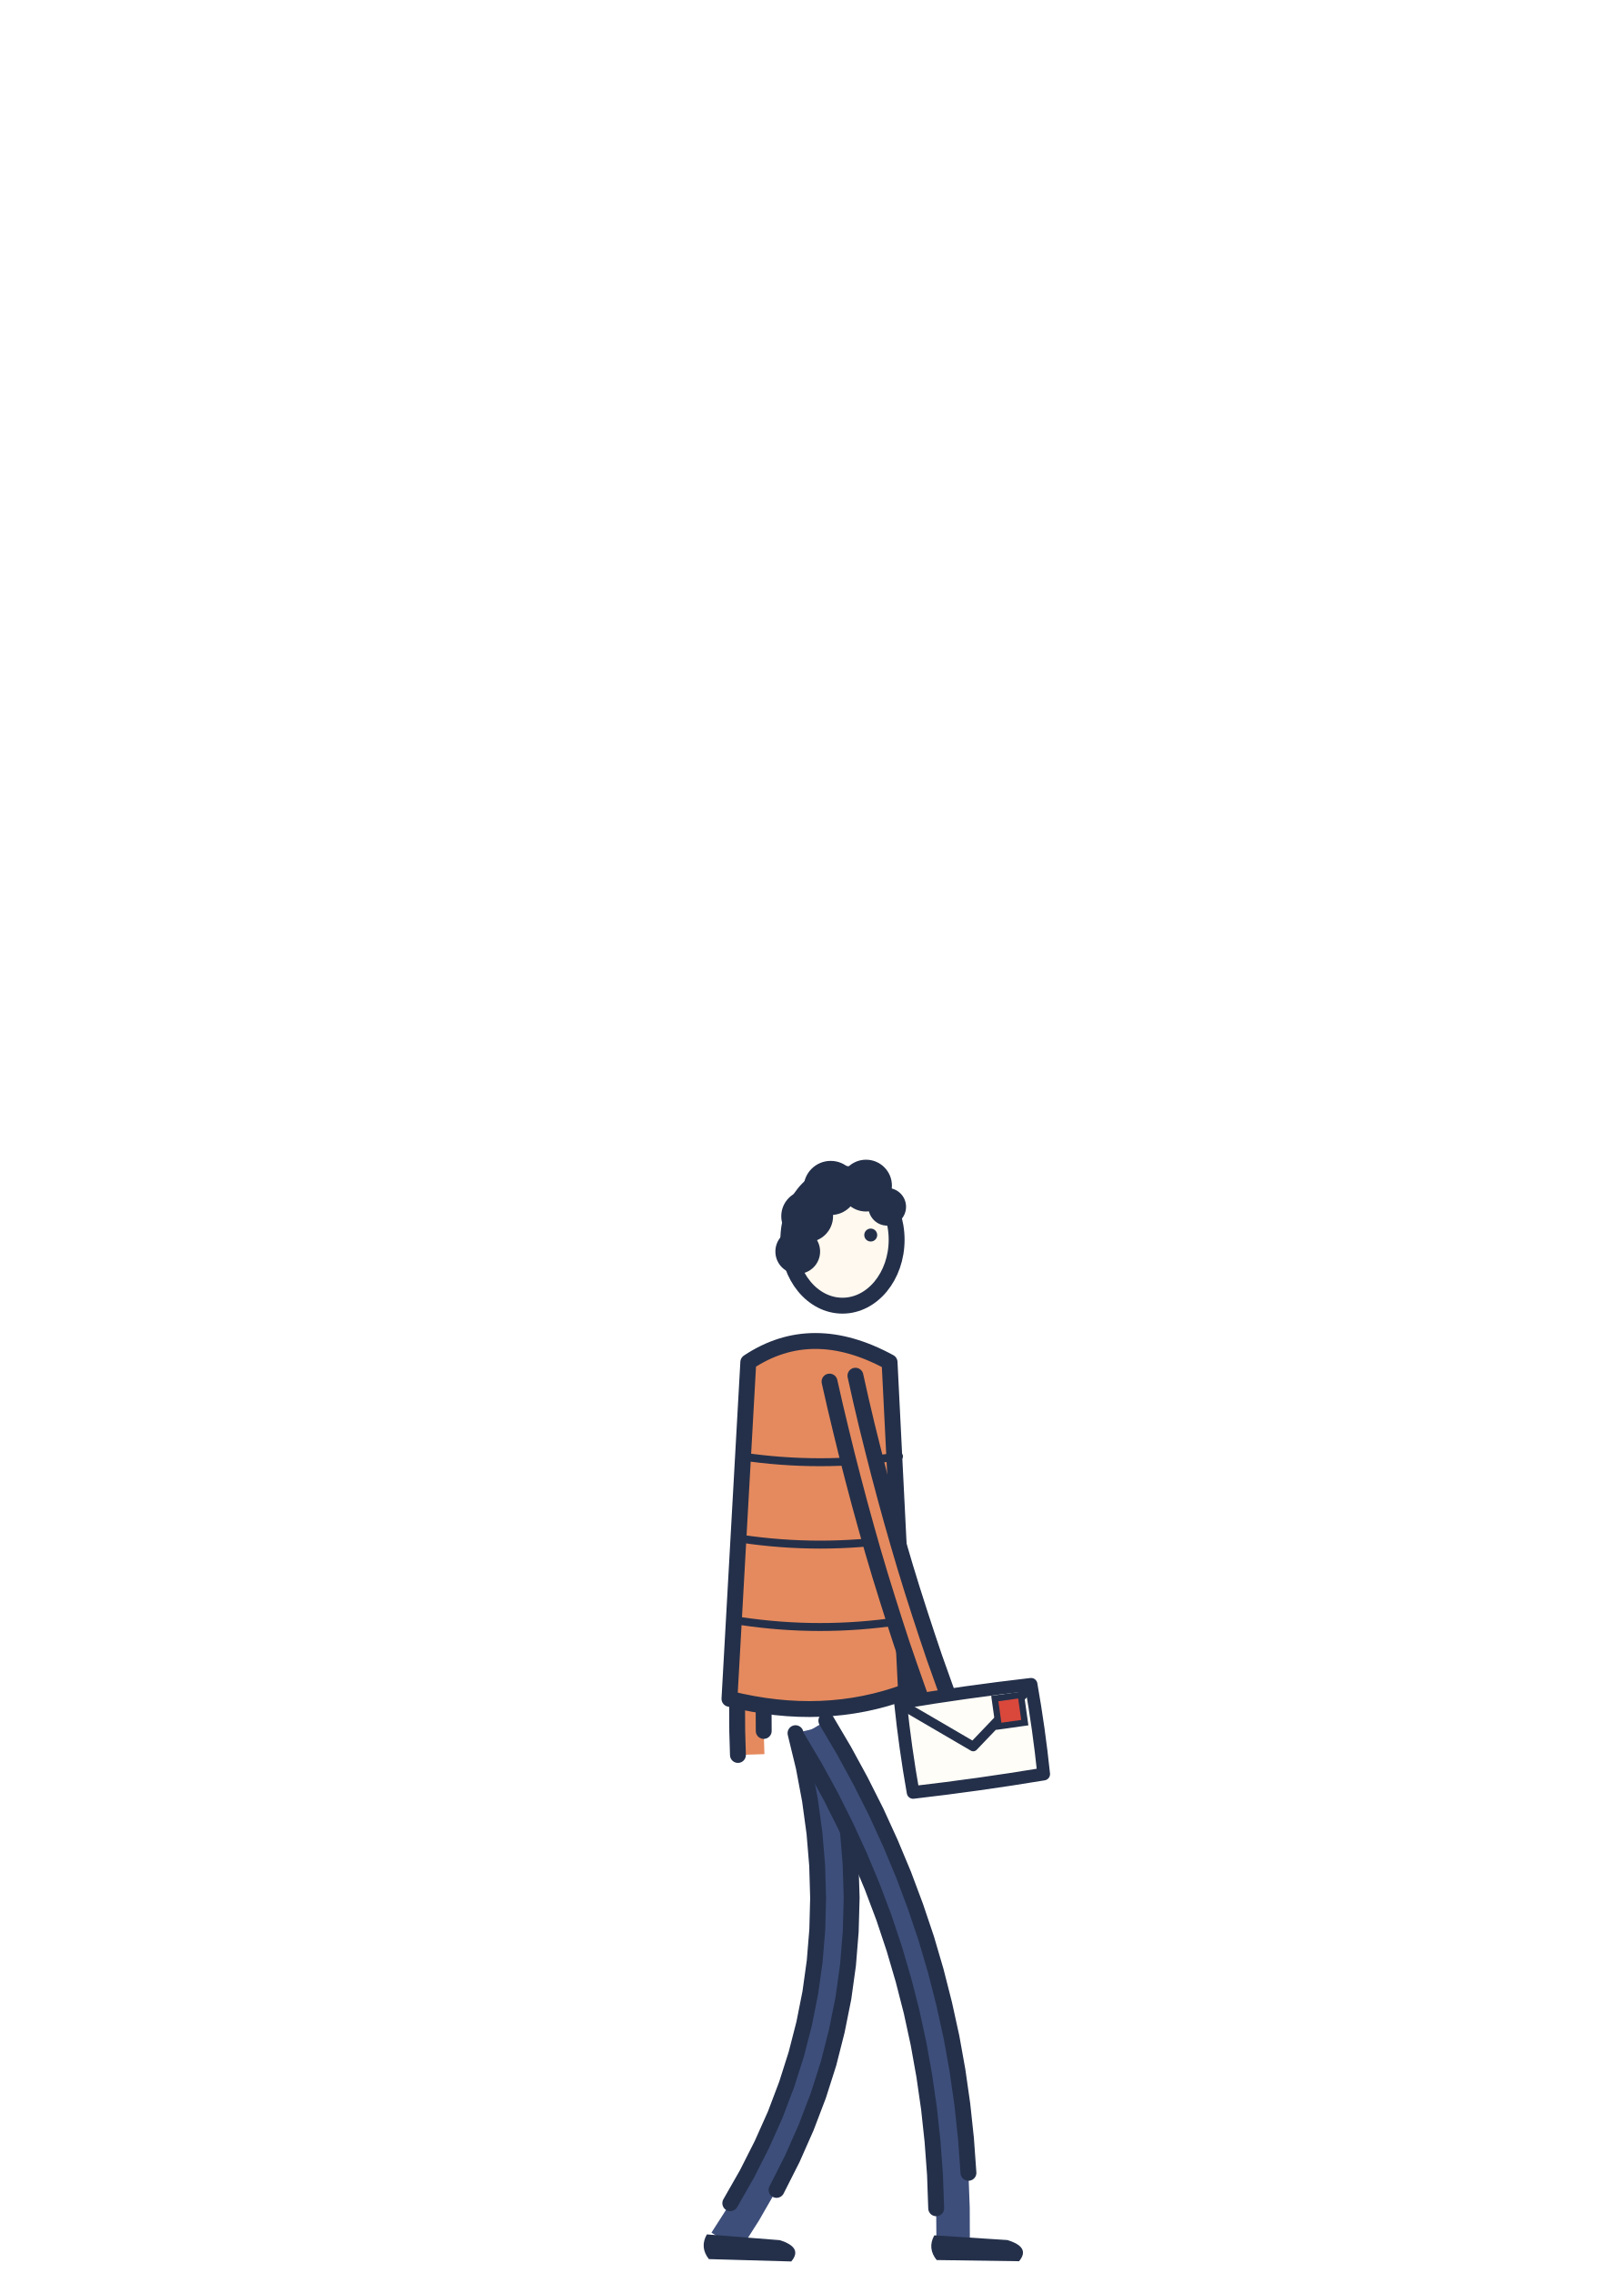
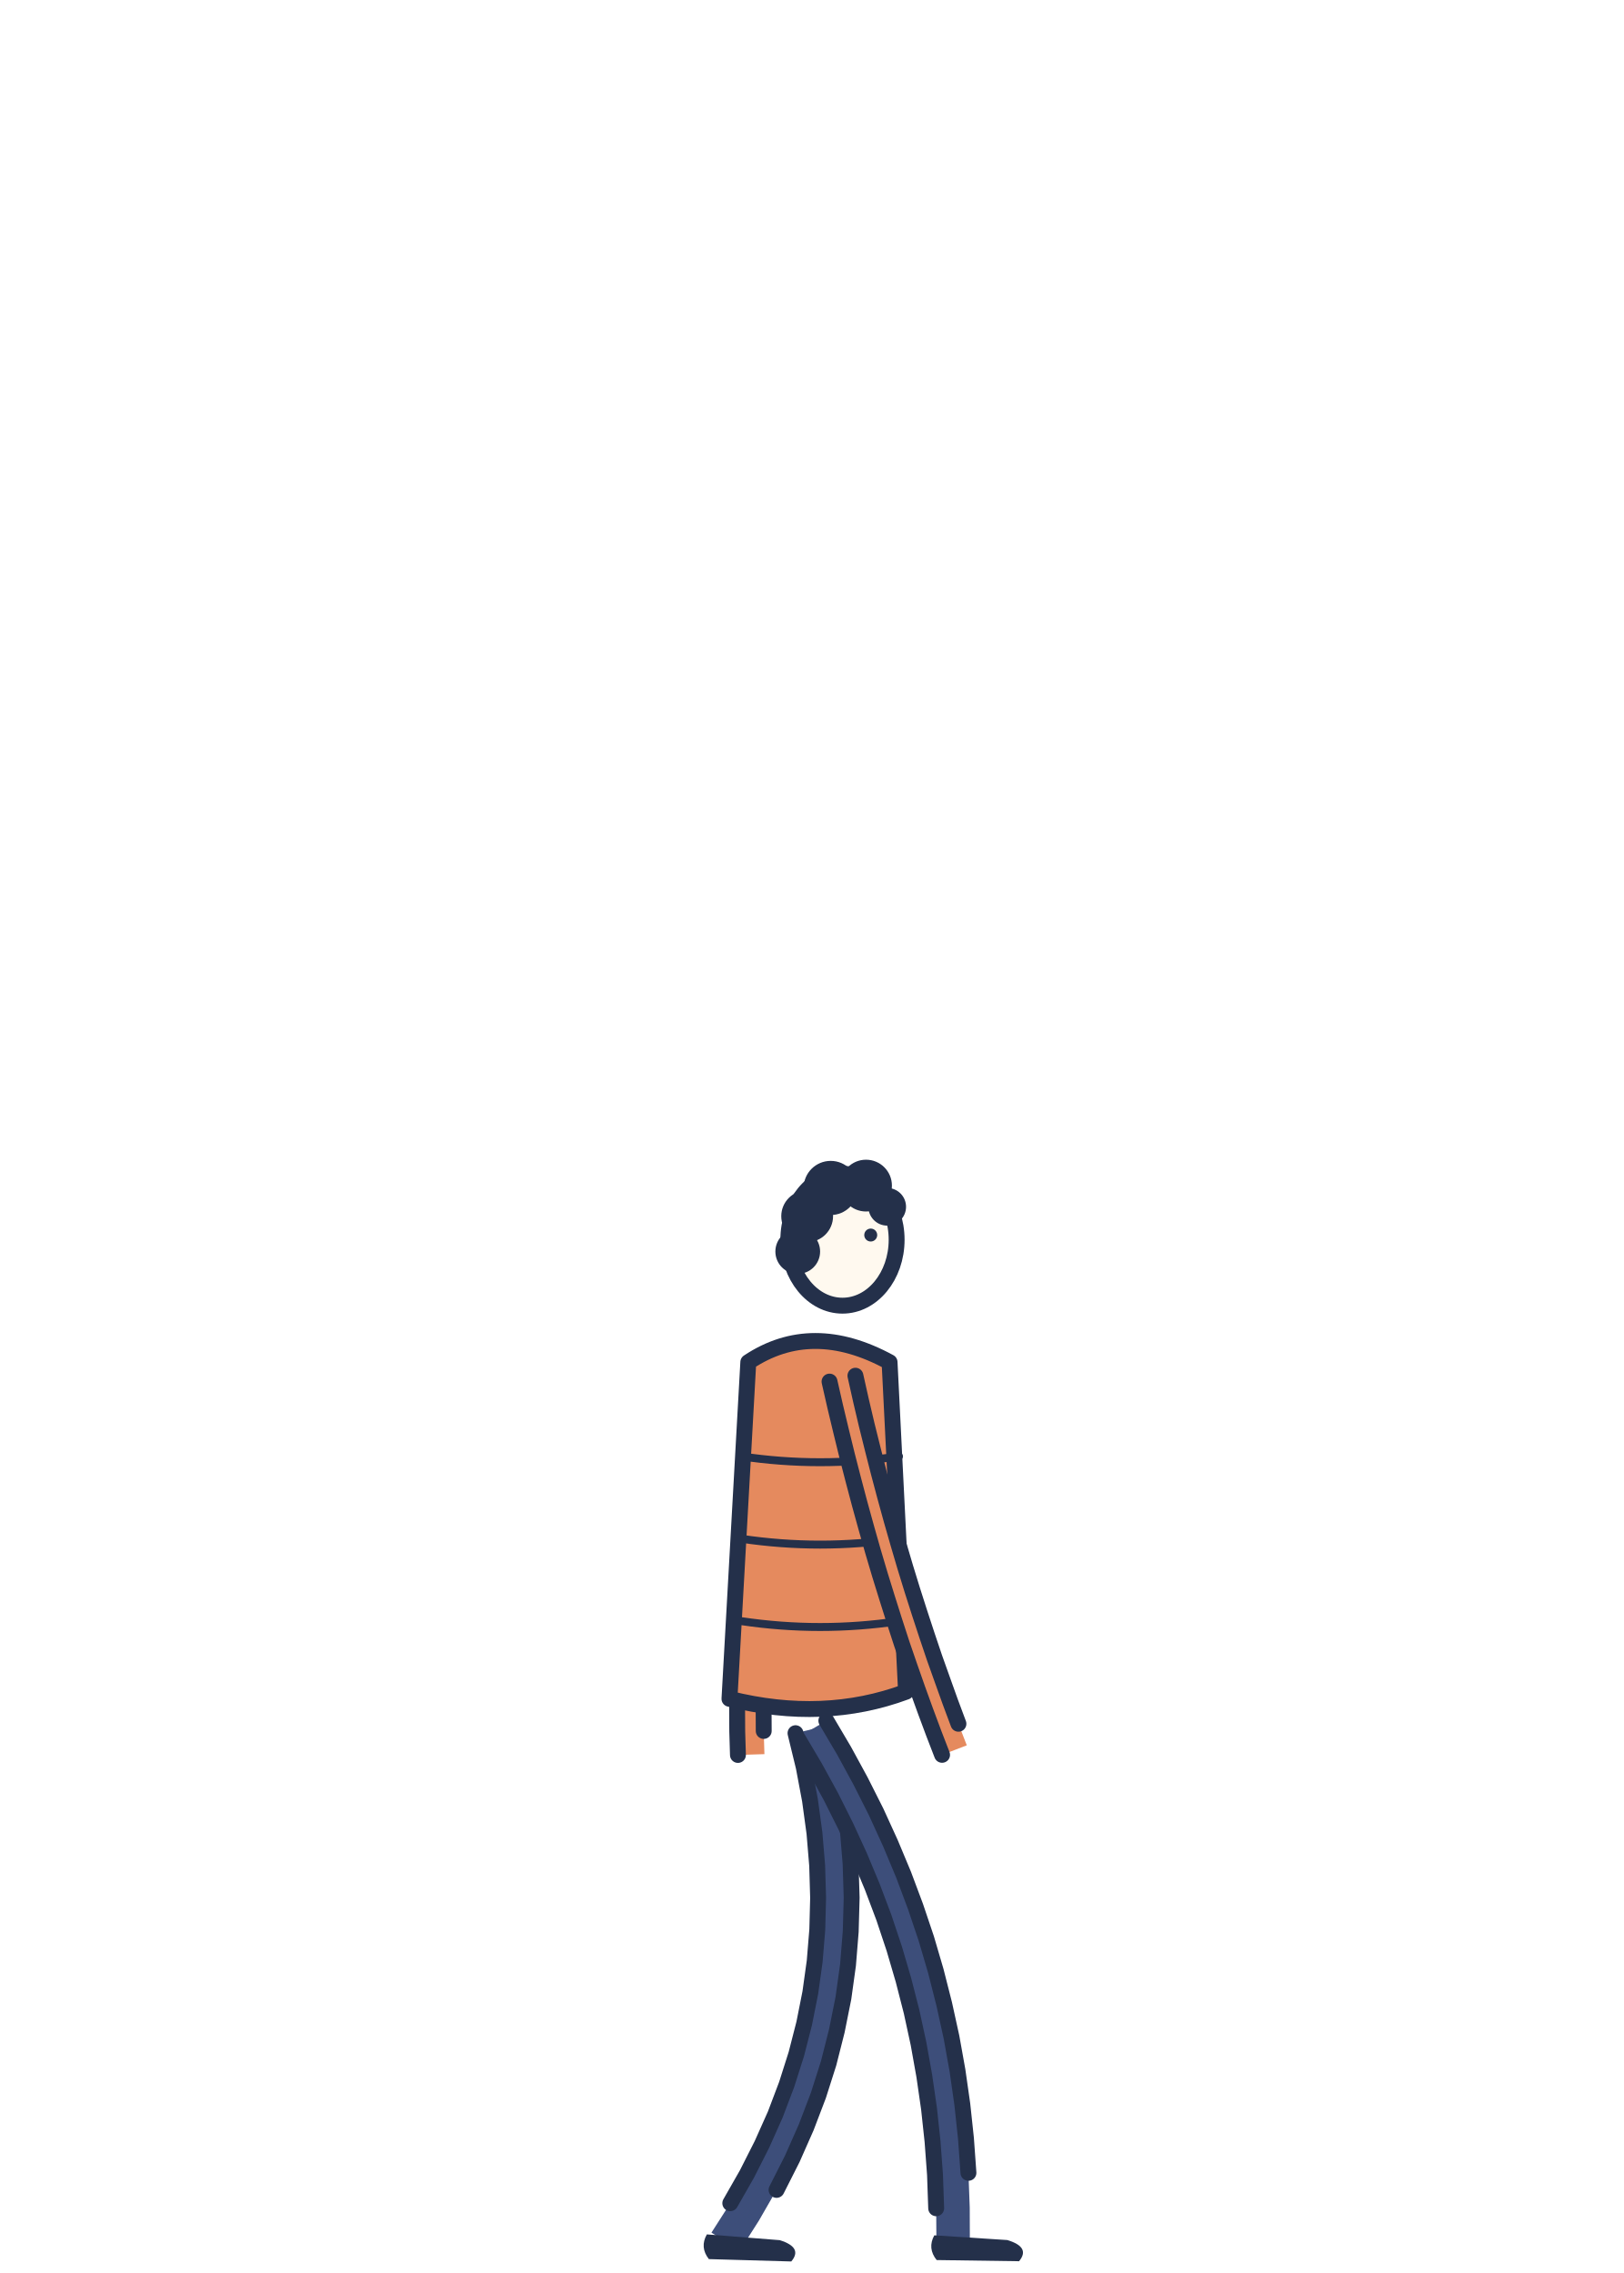
<svg xmlns="http://www.w3.org/2000/svg" width="80" height="112" viewBox="0 0 80 112">
  <g>
    <g transform="translate(40 112) scale(0.58 0.58) translate(-40 -121)">
      <g>
        <path fill="#E58A5E" d="M38.94 44.26L38.23 46.32L37.57 48.39L36.96 50.46L36.40 52.52L35.89 54.59L35.43 56.64L35.03 58.70L34.68 60.75L34.38 62.79L34.13 64.83L33.93 66.87L33.79 68.91L33.69 70.94L33.65 72.96L33.66 74.99L33.72 76.99L35.97 76.92L35.91 74.95L35.90 72.98L35.94 71.01L36.03 69.04L36.17 67.06L36.36 65.08L36.61 63.09L36.90 61.10L37.24 59.10L37.64 57.10L38.08 55.10L38.57 53.09L39.12 51.07L39.72 49.05L40.36 47.03L41.06 44.99Z" />
        <path fill="none" stroke="#24304A" stroke-width="1.35" stroke-linecap="round" stroke-linejoin="round" d="M38.94 44.26L38.23 46.32L37.57 48.39L36.96 50.46L36.40 52.52L35.89 54.59L35.43 56.64L35.03 58.70L34.68 60.75L34.38 62.79L34.13 64.83L33.93 66.87L33.79 68.91L33.69 70.94L33.65 72.96L33.66 74.99L33.72 76.99" />
        <path fill="none" stroke="#24304A" stroke-width="1.35" stroke-linecap="round" stroke-linejoin="round" d="M41.06 44.99L40.36 47.03L39.72 49.05L39.12 51.07L38.57 53.09L38.08 55.10L37.64 57.10L37.24 59.10L36.90 61.10L36.61 63.09L36.36 65.08L36.17 67.06L36.03 69.04L35.94 71.01L35.90 72.98L35.91 74.95" />
      </g>
      <g>
        <path fill="#3D4E7A" d="M38.61 75.14L39.31 78.02L39.84 80.84L40.22 83.63L40.45 86.39L40.53 89.13L40.46 91.83L40.24 94.51L39.87 97.17L39.35 99.79L38.68 102.40L37.86 104.98L36.89 107.54L35.76 110.07L34.49 112.58L33.07 115.07L31.47 117.57L33.87 119.11L35.50 116.55L37.00 113.94L38.34 111.29L39.52 108.62L40.55 105.92L41.42 103.19L42.12 100.43L42.68 97.64L43.07 94.83L43.30 91.99L43.38 89.12L43.29 86.23L43.05 83.32L42.65 80.38L42.09 77.42L41.39 74.47Z" />
        <path fill="none" stroke="#24304A" stroke-width="1.35" stroke-linecap="round" stroke-linejoin="round" d="M38.61 75.14L39.31 78.02L39.84 80.84L40.22 83.63L40.45 86.39L40.53 89.13L40.46 91.83L40.24 94.51L39.87 97.17L39.35 99.79L38.68 102.40L37.86 104.98L36.89 107.54L35.76 110.07L34.49 112.58L33.07 115.07" />
        <path fill="none" stroke="#24304A" stroke-width="1.35" stroke-linecap="round" stroke-linejoin="round" d="M41.39 74.47L42.09 77.42L42.65 80.38L43.05 83.32L43.29 86.23L43.38 89.12L43.30 91.99L43.07 94.83L42.68 97.64L42.12 100.43L41.42 103.19L40.55 105.92L39.52 108.62L38.34 111.29L37.00 113.94" />
      </g>
      <path d="M31.08 117.72 L37.27 118.21 Q39.26 118.83 38.25 120.02 L31.25 119.82 Q30.46 118.81 31.08 117.72Z" fill="#24304A" />
      <g>
        <path fill="#3D4E7A" d="M38.77 75.53L40.25 78.03L41.62 80.53L42.89 83.07L44.06 85.62L45.14 88.21L46.12 90.81L47.00 93.45L47.78 96.11L48.47 98.80L49.06 101.52L49.55 104.26L49.95 107.03L50.25 109.82L50.46 112.65L50.56 115.50L50.58 118.41L53.42 118.39L53.41 115.44L53.30 112.49L53.09 109.57L52.78 106.67L52.37 103.80L51.86 100.96L51.24 98.14L50.53 95.35L49.72 92.59L48.80 89.86L47.79 87.16L46.67 84.48L45.46 81.83L44.14 79.21L42.73 76.62L41.23 74.08Z" />
        <path fill="none" stroke="#24304A" stroke-width="1.35" stroke-linecap="round" stroke-linejoin="round" d="M38.77 75.53L40.25 78.03L41.62 80.53L42.89 83.07L44.06 85.62L45.14 88.21L46.12 90.81L47.00 93.45L47.78 96.11L48.47 98.80L49.06 101.52L49.55 104.26L49.95 107.03L50.25 109.82L50.46 112.65L50.56 115.50" />
        <path fill="none" stroke="#24304A" stroke-width="1.35" stroke-linecap="round" stroke-linejoin="round" d="M41.23 74.08L42.73 76.62L44.14 79.21L45.46 81.83L46.67 84.48L47.79 87.16L48.80 89.86L49.72 92.59L50.53 95.35L51.24 98.14L51.86 100.96L52.37 103.80L52.78 106.67L53.09 109.57L53.30 112.49" />
      </g>
      <path d="M50.40 117.80 L56.60 118.20 Q58.60 118.80 57.60 120.00 L50.60 119.90 Q49.80 118.90 50.40 117.80Z" fill="#24304A" />
      <path d="M34.60 43.62 Q40.00 40.02 46.60 43.62 L48.00 71.62 Q41.00 74.22 33.00 72.22Z" fill="#E58A5E" stroke="#24304A" stroke-width="1.35" stroke-linejoin="round" />
      <path d="M34.00 51.62 Q40.70 52.62 47.40 51.62" fill="none" stroke="#24304A" stroke-width="0.675" stroke-linecap="round" stroke-linejoin="round" />
      <path d="M34.00 58.62 Q40.70 59.62 47.40 58.62" fill="none" stroke="#24304A" stroke-width="0.675" stroke-linecap="round" stroke-linejoin="round" />
      <path d="M34.00 65.62 Q40.70 66.62 47.40 65.62" fill="none" stroke="#24304A" stroke-width="0.675" stroke-linecap="round" stroke-linejoin="round" />
      <ellipse cx="42.60" cy="33.22" rx="4.6" ry="5.6" fill="#FFF9EF" stroke="#24304A" stroke-width="1.35" />
      <circle cx="45.00" cy="32.82" r="0.55" fill="#24304A" />
      <path d="M37.40 31.22 a2.20 2.20 0 1 0 4.40 0 a2.20 2.20 0 1 0 -4.40 0Z" fill="#24304A" />
      <path d="M39.30 28.82 a2.30 2.30 0 1 0 4.60 0 a2.30 2.30 0 1 0 -4.60 0Z" fill="#24304A" />
      <path d="M42.40 28.62 a2.20 2.20 0 1 0 4.40 0 a2.20 2.20 0 1 0 -4.40 0Z" fill="#24304A" />
      <path d="M44.80 30.42 a1.60 1.60 0 1 0 3.20 0 a1.60 1.60 0 1 0 -3.20 0Z" fill="#24304A" />
      <path d="M36.90 34.22 a1.90 1.90 0 1 0 3.80 0 a1.90 1.90 0 1 0 -3.80 0Z" fill="#24304A" />
      <g>
        <path fill="#E58A5E" d="M41.50 45.27L41.98 47.38L42.48 49.47L42.99 51.55L43.52 53.61L44.06 55.65L44.62 57.68L45.19 59.69L45.78 61.68L46.39 63.65L47.01 65.61L47.64 67.55L48.30 69.47L48.97 71.38L49.65 73.26L50.35 75.14L51.06 76.98L53.16 76.17L52.45 74.34L51.76 72.49L51.09 70.62L50.42 68.74L49.78 66.84L49.15 64.92L48.53 62.98L47.93 61.03L47.35 59.06L46.78 57.07L46.23 55.07L45.69 53.04L45.17 51.00L44.66 48.95L44.17 46.87L43.70 44.77Z" />
        <path fill="none" stroke="#24304A" stroke-width="1.35" stroke-linecap="round" stroke-linejoin="round" d="M41.50 45.27L41.98 47.38L42.48 49.47L42.99 51.55L43.52 53.61L44.06 55.65L44.62 57.68L45.19 59.69L45.78 61.68L46.39 63.65L47.01 65.61L47.64 67.55L48.30 69.47L48.97 71.38L49.65 73.26L50.35 75.14L51.06 76.98" />
        <path fill="none" stroke="#24304A" stroke-width="1.35" stroke-linecap="round" stroke-linejoin="round" d="M43.70 44.77L44.17 46.87L44.66 48.95L45.17 51.00L45.69 53.04L46.23 55.07L46.78 57.07L47.35 59.06L47.93 61.03L48.53 62.98L49.15 64.92L49.78 66.84L50.42 68.74L51.09 70.62L51.76 72.49L52.45 74.34" />
      </g>
-       <g transform="translate(53.61 75.58) rotate(-8.00) scale(0.70)">
-         <path d="M-8.00 -5.50 Q0.00 -5.70 8.00 -5.50 Q8.20 0.00 8.00 5.50 Q0.00 5.70 -8.00 5.50 Q-8.20 0.00 -8.00 -5.50Z" fill="#FFFDF7" stroke="#24304A" stroke-width="1.543" stroke-linejoin="round" stroke-linecap="round" />
-         <path d="M-7.6 -5 L0 1 L7.6 -5" fill="none" stroke="#24304A" stroke-width="1.157" stroke-linecap="round" stroke-linejoin="round" />
-         <rect x="3.4" y="-4.4" width="3.2" height="3.4" fill="#D9483B" stroke="#24304A" stroke-width="0.771" />
-       </g>
    </g>
  </g>
</svg>
